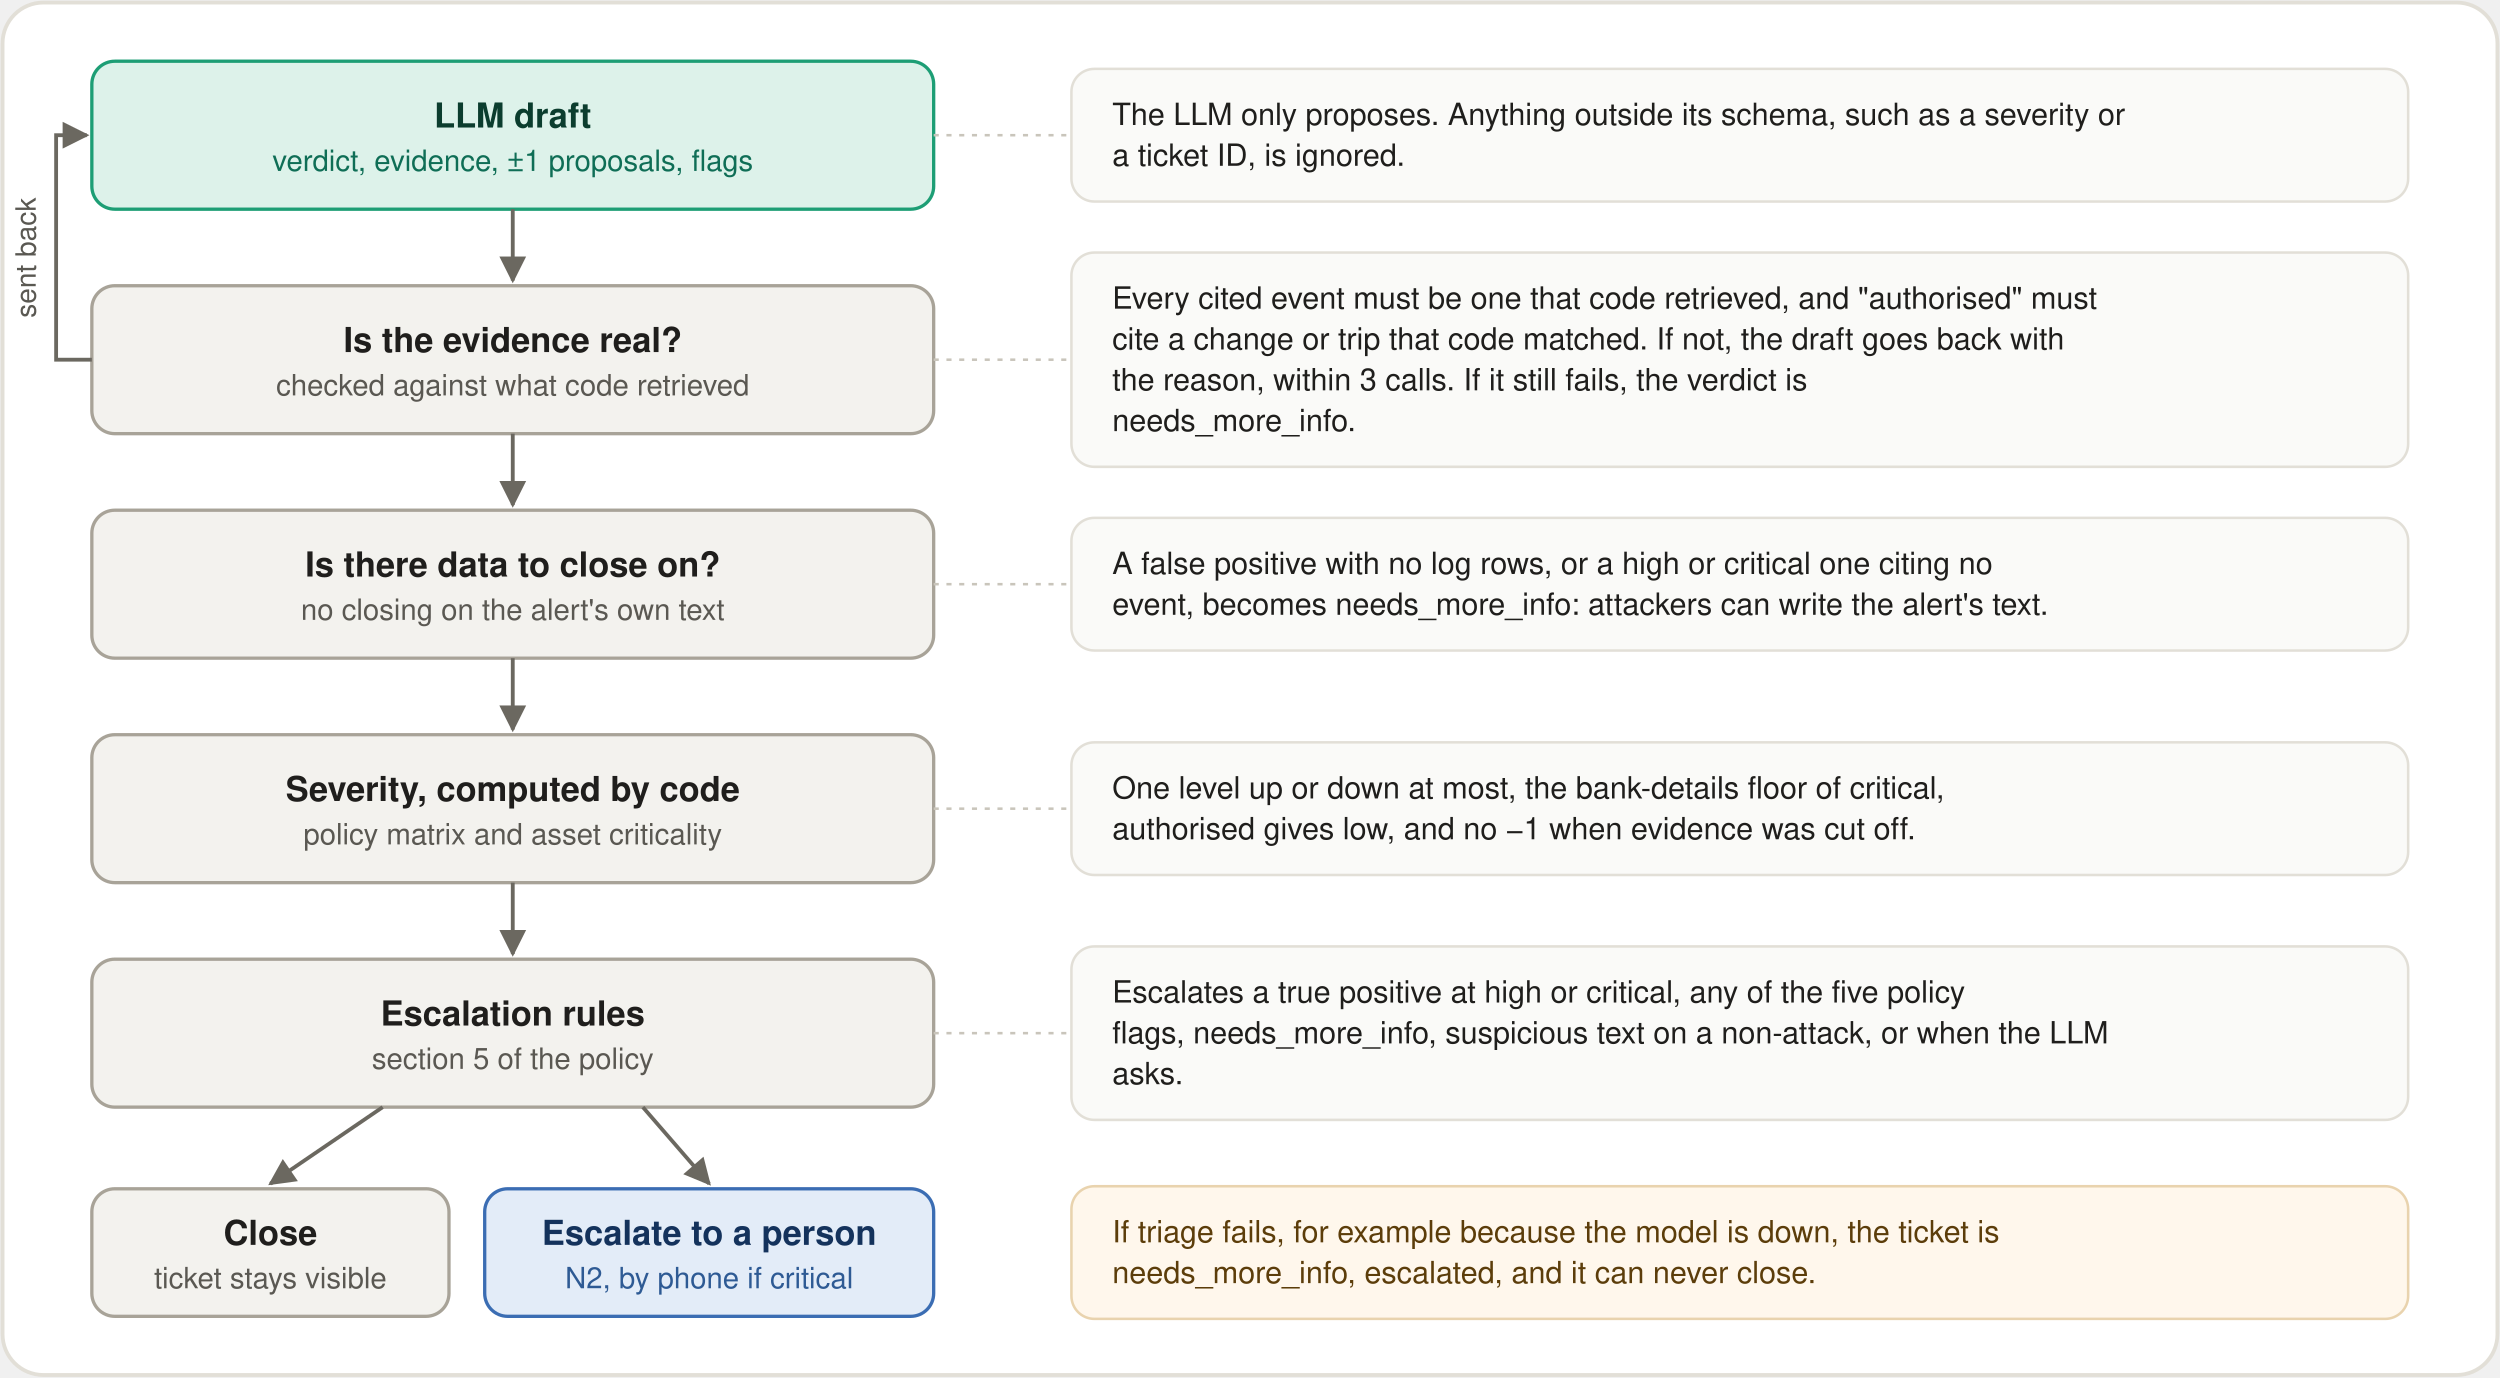
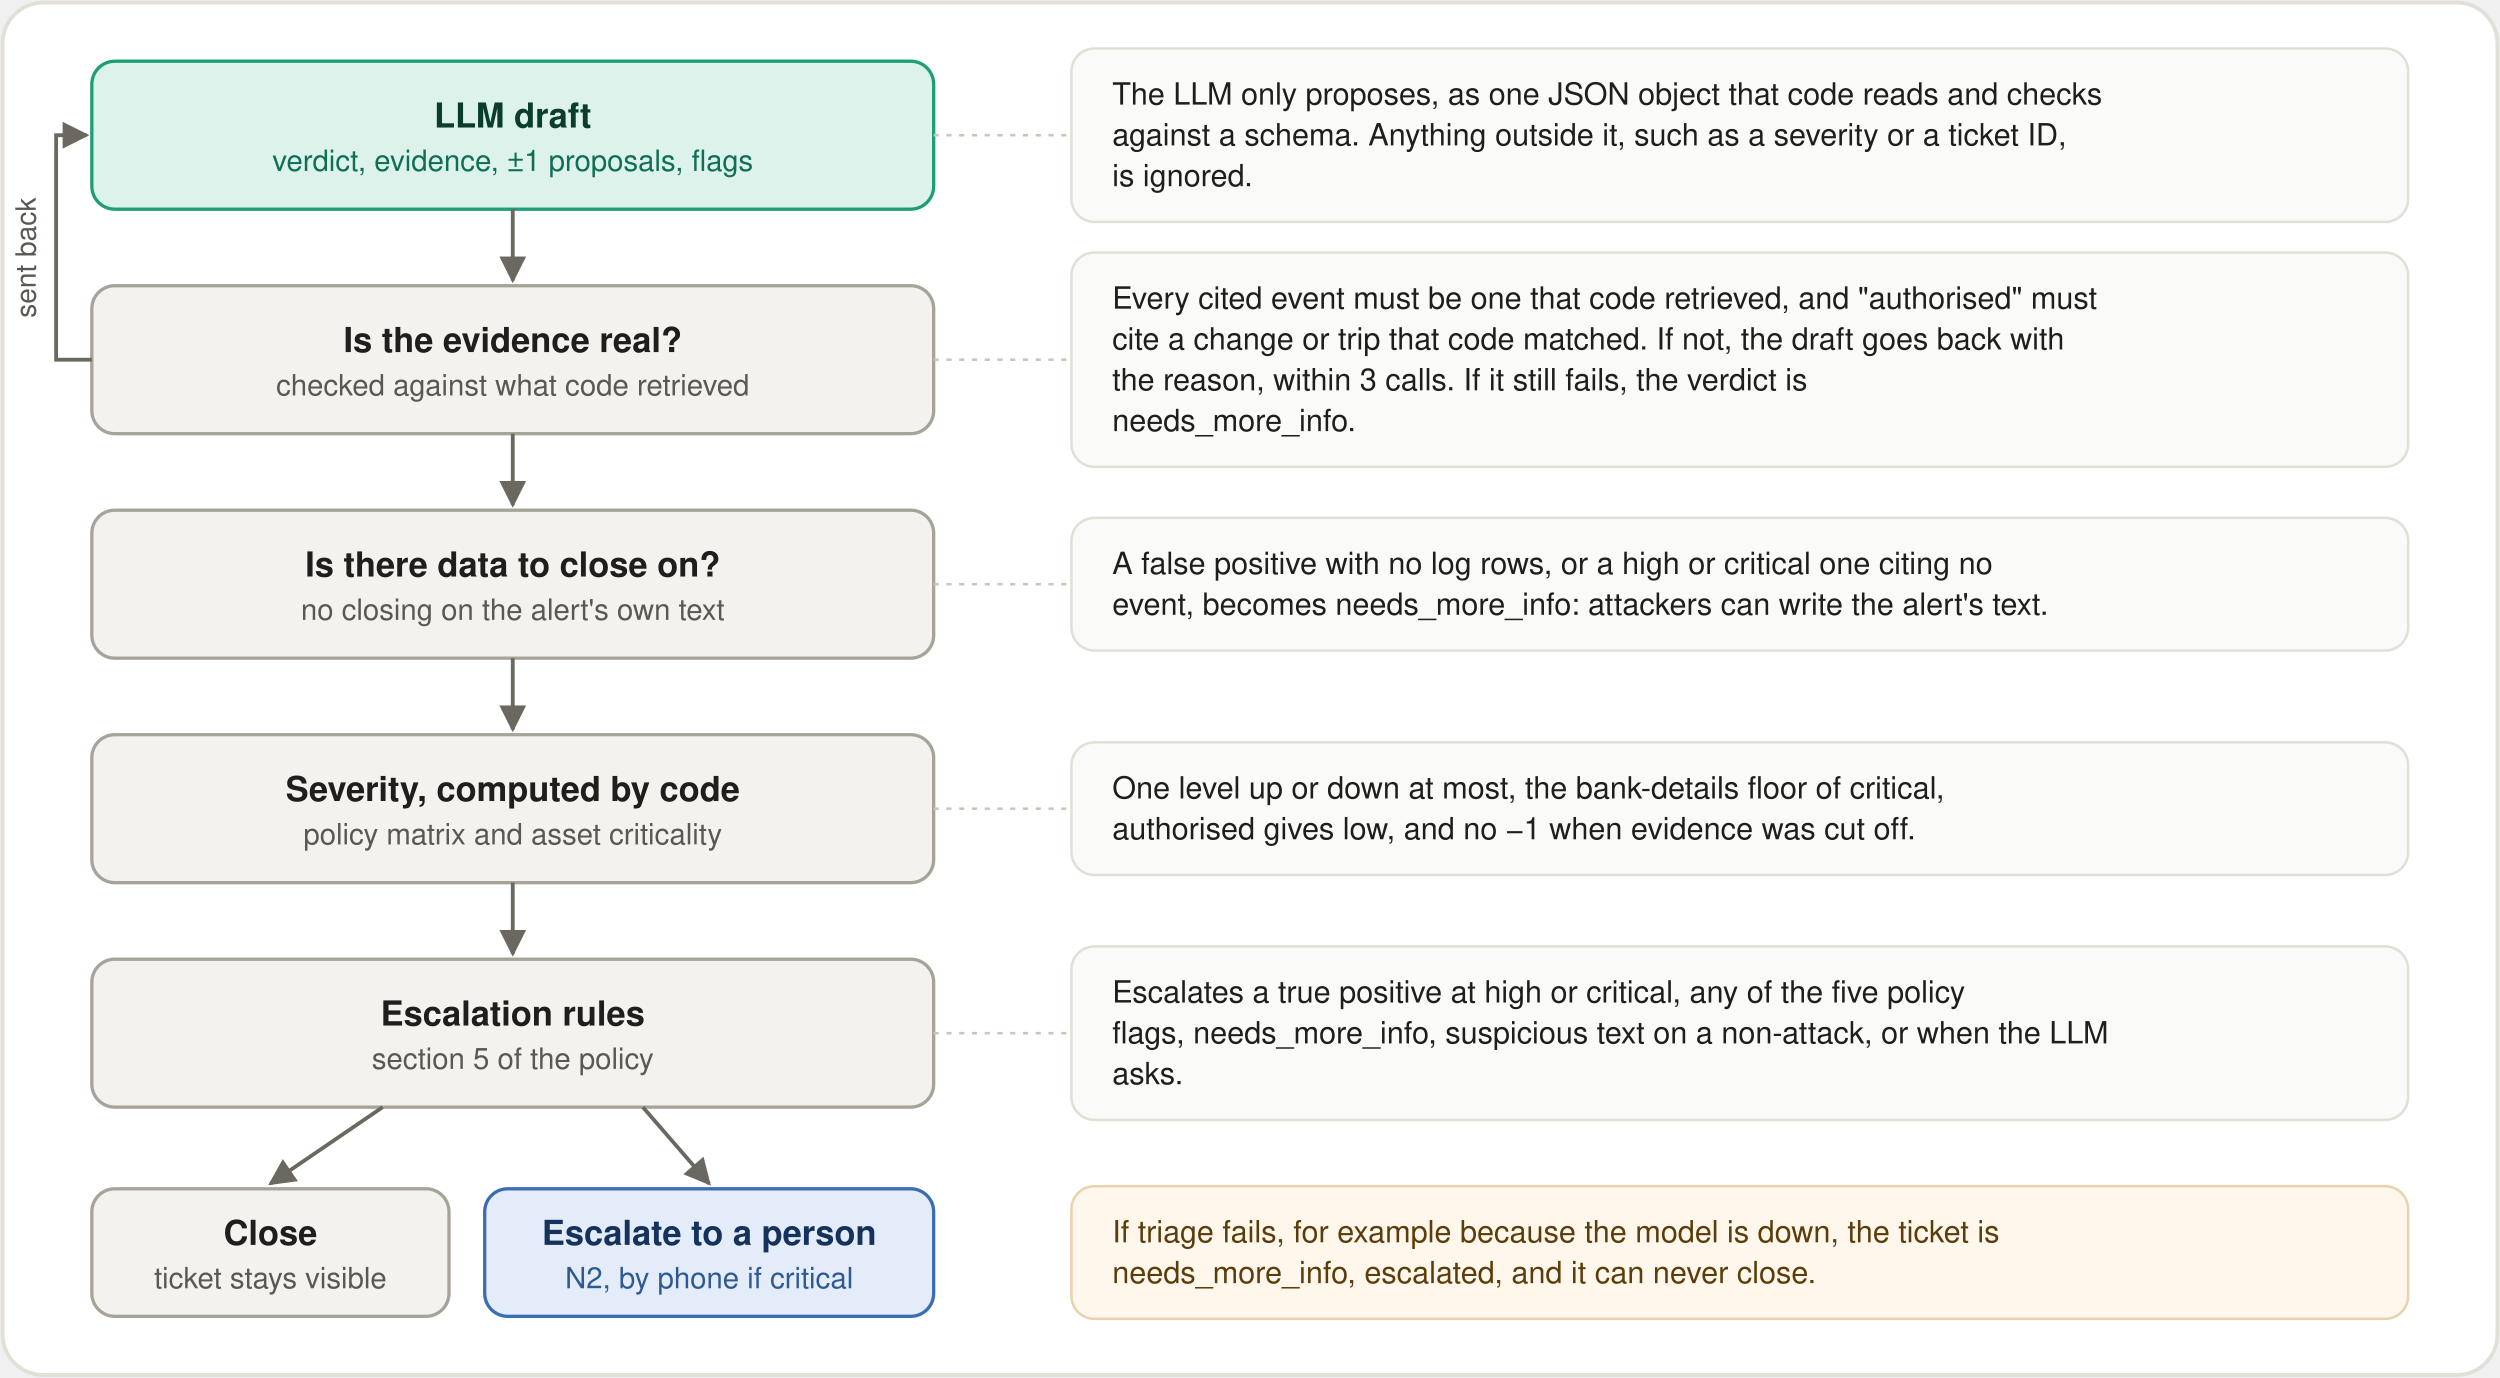
<svg xmlns="http://www.w3.org/2000/svg" viewBox="0 0 980 540" width="980" height="540" role="img" aria-label="How code checks the LLM's draft: real evidence, data to close on, severity by code, escalation rules, then close or escalate.">
  <defs>
    <marker id="arrow" viewBox="0 0 10 10" refX="9" refY="5" markerWidth="7" markerHeight="7" orient="auto-start-reverse">
      <path d="M0,0 L10,5 L0,10 z" fill="#6B6860" />
    </marker>
  </defs>
  <rect x="1" y="1" width="978" height="538" rx="16" fill="#FFFFFF" stroke="#E2DFD7" stroke-width="1.5" />
  <g font-family="-apple-system, BlinkMacSystemFont, 'Segoe UI', 'Helvetica Neue', Helvetica, Arial, sans-serif">
    <rect x="36" y="24" width="330" height="58" rx="9" fill="#DDF2EA" stroke="#1D9E75" stroke-width="1.3" />
    <text x="201.0" y="50.0" font-size="13.5" font-weight="600" fill="#0B3D2E" text-anchor="middle">LLM draft</text>
    <text x="201.0" y="67.0" font-size="11.5" font-weight="400" fill="#0F6E56" text-anchor="middle">verdict, evidence, ±1 proposals, flags</text>
    <line x1="366" y1="53" x2="420" y2="53" stroke="#C9C5BB" stroke-dasharray="2 3" />
-     <rect x="420" y="27.0" width="524" height="52" rx="9" fill="#FAFAF8" stroke="#E2DFD7" />
-     <text x="436" y="49.0" font-size="12" font-weight="400" fill="#1F1E1C" text-anchor="start">The LLM only proposes. Anything outside its schema, such as a severity or</text>
-     <text x="436" y="65.0" font-size="12" font-weight="400" fill="#1F1E1C" text-anchor="start">a ticket ID, is ignored.</text>
+     <rect x="420" y="19.0" width="524" height="68" rx="9" fill="#FAFAF8" stroke="#E2DFD7" />
+     <text x="436" y="41.0" font-size="12" font-weight="400" fill="#1F1E1C" text-anchor="start">The LLM only proposes, as one JSON object that code reads and checks</text>
+     <text x="436" y="57.0" font-size="12" font-weight="400" fill="#1F1E1C" text-anchor="start">against a schema. Anything outside it, such as a severity or a ticket ID,</text>
+     <text x="436" y="73.0" font-size="12" font-weight="400" fill="#1F1E1C" text-anchor="start">is ignored.</text>
    <rect x="36" y="112" width="330" height="58" rx="9" fill="#F3F2EE" stroke="#A8A398" stroke-width="1.3" />
    <text x="201.0" y="138.0" font-size="13.5" font-weight="600" fill="#1F1E1C" text-anchor="middle">Is the evidence real?</text>
    <text x="201.0" y="155.0" font-size="11.5" font-weight="400" fill="#5A5852" text-anchor="middle">checked against what code retrieved</text>
    <line x1="366" y1="141" x2="420" y2="141" stroke="#C9C5BB" stroke-dasharray="2 3" />
    <rect x="420" y="99.0" width="524" height="84" rx="9" fill="#FAFAF8" stroke="#E2DFD7" />
    <text x="436" y="121.0" font-size="12" font-weight="400" fill="#1F1E1C" text-anchor="start">Every cited event must be one that code retrieved, and "authorised" must</text>
    <text x="436" y="137.0" font-size="12" font-weight="400" fill="#1F1E1C" text-anchor="start">cite a change or trip that code matched. If not, the draft goes back with</text>
    <text x="436" y="153.0" font-size="12" font-weight="400" fill="#1F1E1C" text-anchor="start">the reason, within 3 calls. If it still fails, the verdict is</text>
    <text x="436" y="169.0" font-size="12" font-weight="400" fill="#1F1E1C" text-anchor="start">needs_more_info.</text>
    <rect x="36" y="200" width="330" height="58" rx="9" fill="#F3F2EE" stroke="#A8A398" stroke-width="1.3" />
    <text x="201.0" y="226.0" font-size="13.5" font-weight="600" fill="#1F1E1C" text-anchor="middle">Is there data to close on?</text>
    <text x="201.0" y="243.0" font-size="11.5" font-weight="400" fill="#5A5852" text-anchor="middle">no closing on the alert's own text</text>
    <line x1="366" y1="229" x2="420" y2="229" stroke="#C9C5BB" stroke-dasharray="2 3" />
    <rect x="420" y="203.0" width="524" height="52" rx="9" fill="#FAFAF8" stroke="#E2DFD7" />
    <text x="436" y="225.0" font-size="12" font-weight="400" fill="#1F1E1C" text-anchor="start">A false positive with no log rows, or a high or critical one citing no</text>
    <text x="436" y="241.0" font-size="12" font-weight="400" fill="#1F1E1C" text-anchor="start">event, becomes needs_more_info: attackers can write the alert's text.</text>
    <rect x="36" y="288" width="330" height="58" rx="9" fill="#F3F2EE" stroke="#A8A398" stroke-width="1.3" />
    <text x="201.0" y="314.0" font-size="13.5" font-weight="600" fill="#1F1E1C" text-anchor="middle">Severity, computed by code</text>
    <text x="201.0" y="331.0" font-size="11.5" font-weight="400" fill="#5A5852" text-anchor="middle">policy matrix and asset criticality</text>
    <line x1="366" y1="317" x2="420" y2="317" stroke="#C9C5BB" stroke-dasharray="2 3" />
    <rect x="420" y="291.0" width="524" height="52" rx="9" fill="#FAFAF8" stroke="#E2DFD7" />
    <text x="436" y="313.0" font-size="12" font-weight="400" fill="#1F1E1C" text-anchor="start">One level up or down at most, the bank-details floor of critical,</text>
    <text x="436" y="329.0" font-size="12" font-weight="400" fill="#1F1E1C" text-anchor="start">authorised gives low, and no −1 when evidence was cut off.</text>
    <rect x="36" y="376" width="330" height="58" rx="9" fill="#F3F2EE" stroke="#A8A398" stroke-width="1.3" />
    <text x="201.0" y="402.0" font-size="13.5" font-weight="600" fill="#1F1E1C" text-anchor="middle">Escalation rules</text>
    <text x="201.0" y="419.0" font-size="11.5" font-weight="400" fill="#5A5852" text-anchor="middle">section 5 of the policy</text>
    <line x1="366" y1="405" x2="420" y2="405" stroke="#C9C5BB" stroke-dasharray="2 3" />
    <rect x="420" y="371.0" width="524" height="68" rx="9" fill="#FAFAF8" stroke="#E2DFD7" />
    <text x="436" y="393.0" font-size="12" font-weight="400" fill="#1F1E1C" text-anchor="start">Escalates a true positive at high or critical, any of the five policy</text>
    <text x="436" y="409.0" font-size="12" font-weight="400" fill="#1F1E1C" text-anchor="start">flags, needs_more_info, suspicious text on a non-attack, or when the LLM</text>
    <text x="436" y="425.0" font-size="12" font-weight="400" fill="#1F1E1C" text-anchor="start">asks.</text>
    <path d="M201,82 L201,110" fill="none" stroke="#6B6860" stroke-width="1.5" marker-end="url(#arrow)" />
    <path d="M201,170 L201,198" fill="none" stroke="#6B6860" stroke-width="1.5" marker-end="url(#arrow)" />
    <path d="M201,258 L201,286" fill="none" stroke="#6B6860" stroke-width="1.5" marker-end="url(#arrow)" />
    <path d="M201,346 L201,374" fill="none" stroke="#6B6860" stroke-width="1.5" marker-end="url(#arrow)" />
    <path d="M36,141 L22,141 L22,53 L34,53" fill="none" stroke="#6B6860" stroke-width="1.5" marker-end="url(#arrow)" />
    <text transform="rotate(-90 14 101)" x="14" y="101" font-size="11" font-weight="500" fill="#5A5852" text-anchor="middle">sent back</text>
    <rect x="36" y="466" width="140" height="50" rx="9" fill="#F3F2EE" stroke="#A8A398" stroke-width="1.3" />
    <text x="106.0" y="488.0" font-size="13.5" font-weight="600" fill="#1F1E1C" text-anchor="middle">Close</text>
    <text x="106.0" y="505.0" font-size="11.5" font-weight="400" fill="#5A5852" text-anchor="middle">ticket stays visible</text>
    <rect x="190" y="466" width="176" height="50" rx="9" fill="#E3ECF8" stroke="#3B6DB3" stroke-width="1.3" />
    <text x="278.0" y="488.0" font-size="13.5" font-weight="600" fill="#14325C" text-anchor="middle">Escalate to a person</text>
    <text x="278.0" y="505.0" font-size="11.5" font-weight="400" fill="#2E5A94" text-anchor="middle">N2, by phone if critical</text>
    <path d="M150,434 L106,464" fill="none" stroke="#6B6860" stroke-width="1.5" marker-end="url(#arrow)" />
    <path d="M252,434 L278,464" fill="none" stroke="#6B6860" stroke-width="1.5" marker-end="url(#arrow)" />
    <rect x="420" y="465.0" width="524" height="52" rx="9" fill="#FFF7EC" stroke="#E9D3AE" />
    <text x="436" y="487.0" font-size="12" font-weight="400" fill="#5C3D0A" text-anchor="start">If triage fails, for example because the model is down, the ticket is</text>
    <text x="436" y="503.0" font-size="12" font-weight="400" fill="#5C3D0A" text-anchor="start">needs_more_info, escalated, and it can never close.</text>
  </g>
</svg>
